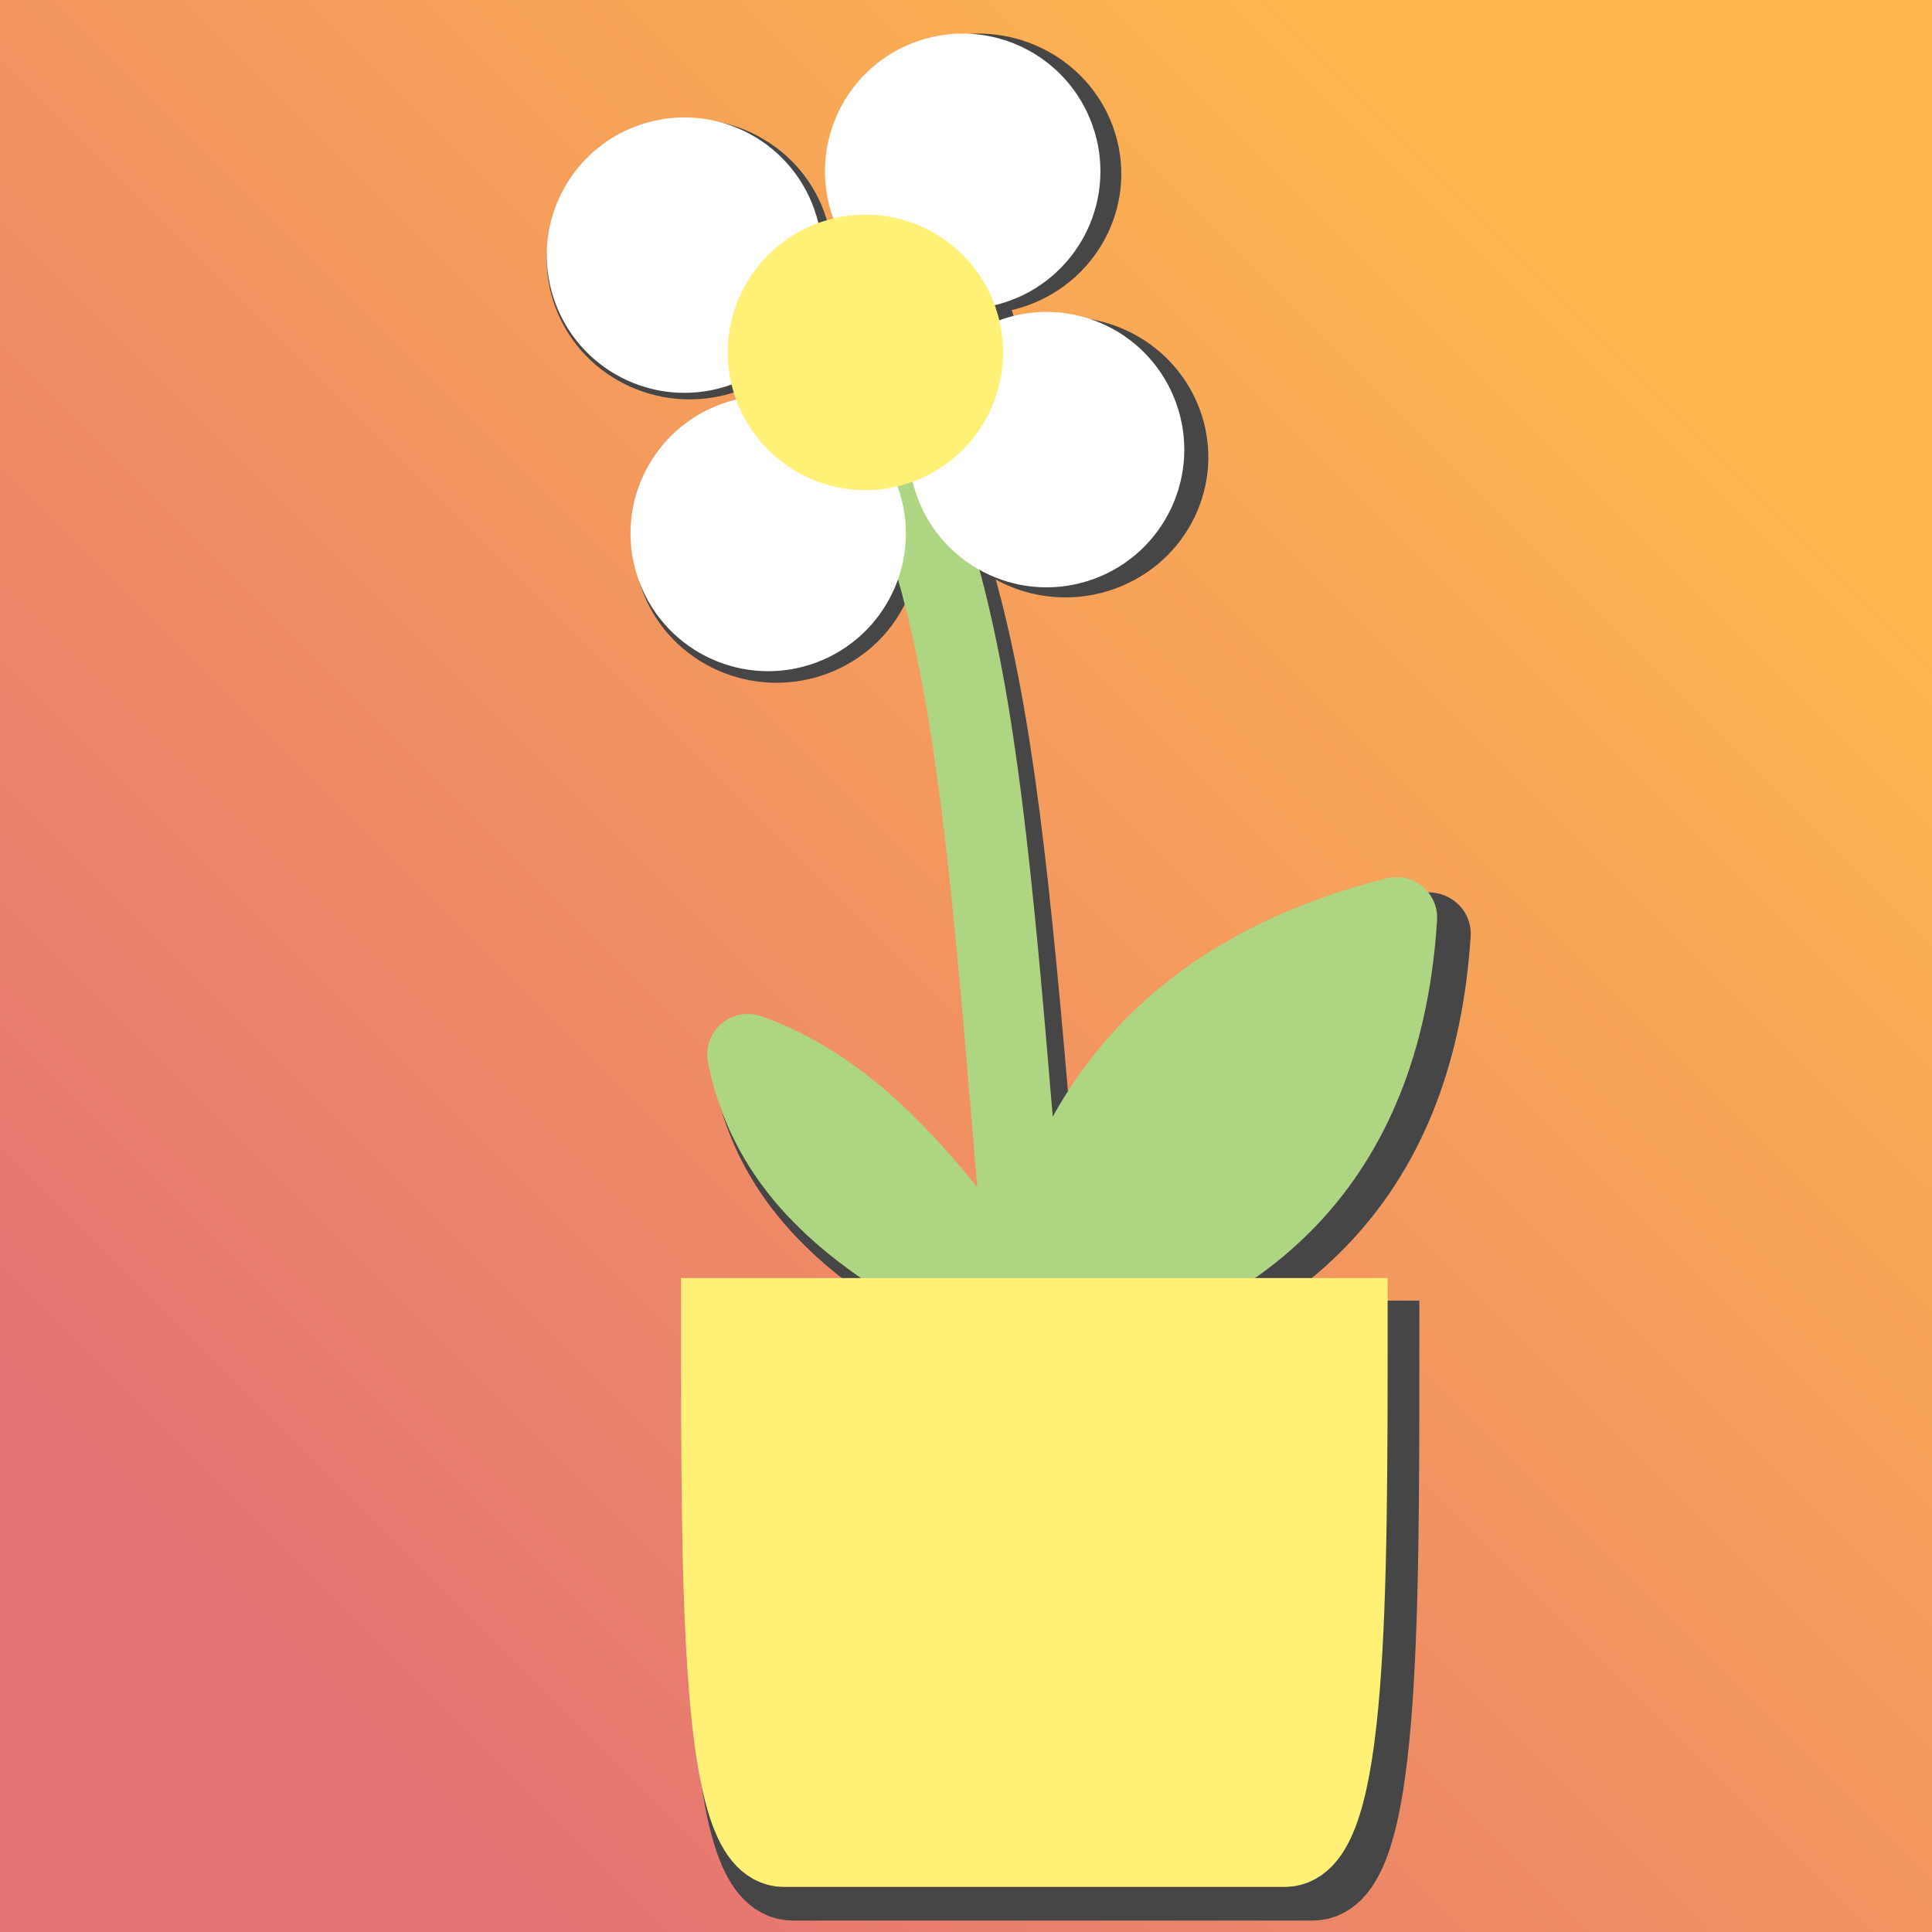
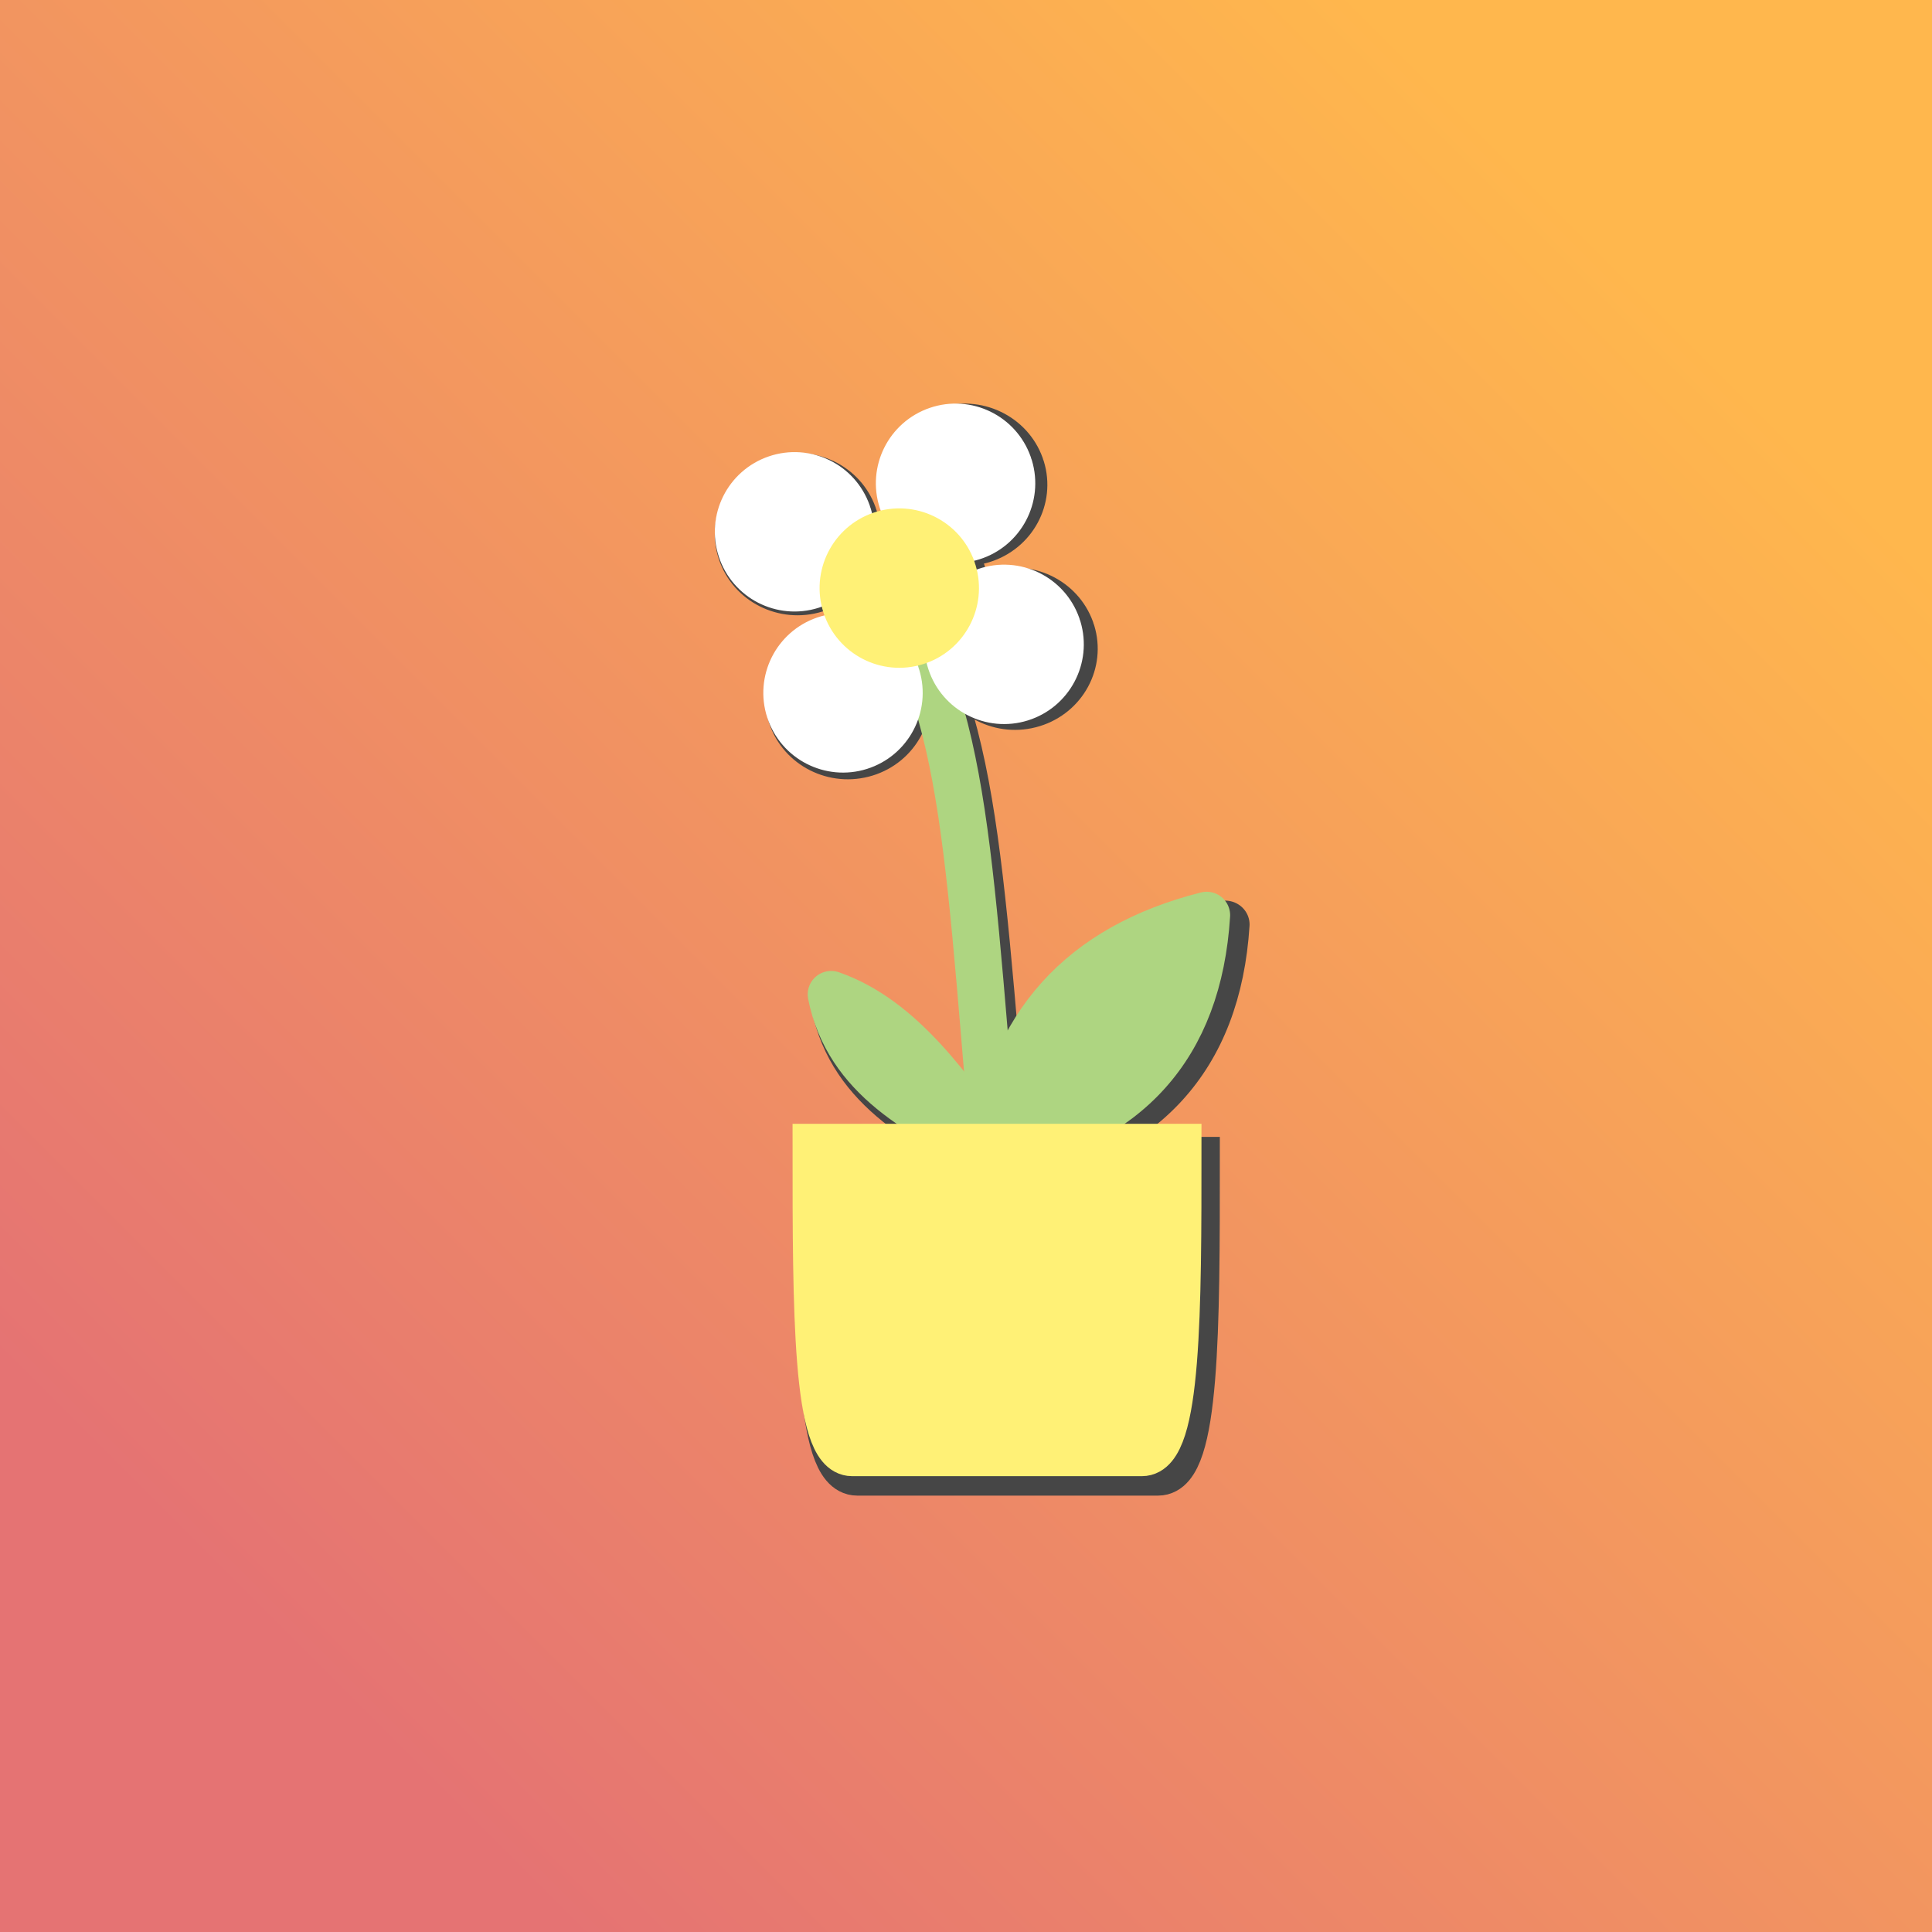
<svg xmlns="http://www.w3.org/2000/svg" xmlns:xlink="http://www.w3.org/1999/xlink" width="115" height="115" viewBox="0 0 30.427 30.427" version="1.1" id="svg1" xml:space="preserve">
  <defs id="defs1">
    <linearGradient xlink:href="#linearGradient1" id="linearGradient2-2" x1="25.971" y1="4.456" x2="4.456" y2="25.971" gradientUnits="userSpaceOnUse" />
    <linearGradient id="linearGradient1">
      <stop style="stop-color:#ffb74d;stop-opacity:1;" offset="0" id="stop1-9" />
      <stop style="stop-color:#e57373;stop-opacity:1;" offset="1" id="stop2-1" />
    </linearGradient>
  </defs>
  <g id="layer2-3" style="display:none" transform="translate(10.98021,8.466665)">
    <rect style="display:inline;fill:#c87137;fill-opacity:1;stroke:#ffffff;stroke-width:0.239;stroke-miterlimit:0" id="rect2-3-1-1-3-2" width="26.219" height="26.219" x="-41.13" y="13.469" />
    <rect style="display:inline;fill:#8bedde;fill-opacity:1;stroke:#ffffff;stroke-width:0.239;stroke-miterlimit:0" id="rect2-3-6" width="26.219" height="26.219" x="-40.891" y="-13.109" />
    <rect style="display:inline;fill:#ffb74d;fill-opacity:1;stroke:#ffffff;stroke-width:0.239;stroke-miterlimit:0" id="rect2-3-1-1-3" width="26.219" height="26.219" x="-67.349" y="26.578" />
    <rect style="display:inline;fill:#9575cd;fill-opacity:1;stroke:#ffffff;stroke-width:0.239;stroke-miterlimit:0" id="rect2-3-1-5" width="26.219" height="26.219" x="-67.349" y="0.12" />
    <rect style="display:inline;fill:#8fdcbe;fill-opacity:1;stroke:#ffffff;stroke-width:0.239;stroke-miterlimit:0" id="rect29" width="26.219" height="26.219" x="-67.349" y="-26.339" />
    <rect style="display:inline;fill:#e57373;fill-opacity:1;stroke:#ffffff;stroke-width:0.156;stroke-miterlimit:0" id="rect4-2" width="26.302" height="26.302" x="-93.849" y="39.766" />
    <rect style="display:inline;fill:#64b5f6;fill-opacity:1;stroke:#ffffff;stroke-width:0.275;stroke-miterlimit:0" id="rect3-9" width="26.184" height="26.184" x="-93.79" y="13.367" />
    <rect style="display:inline;fill:#fff176;fill-opacity:1;stroke:#ffffff;stroke-width:0.156;stroke-miterlimit:0" id="rect4-7-1" width="26.302" height="26.302" x="-93.849" y="-13.151" />
    <rect style="display:inline;fill:#aed581;fill-opacity:1;stroke:#ffffff;stroke-width:0.239;stroke-miterlimit:0" id="rect2-2" width="26.219" height="26.219" x="-93.807" y="-39.568" />
  </g>
  <g id="g1" style="display:inline" />
  <g id="g55-0" style="display:inline">
    <rect style="display:inline;opacity:1;fill:url(#linearGradient2-2);fill-opacity:1;stroke:none;stroke-width:41.832;stroke-linecap:round;stroke-linejoin:round" id="rect2-9" width="30.427" height="30.427" x="-1.7763568e-15" y="-1.7763568e-15" />
  </g>
  <g id="g7" style="display:none">
    <rect style="display:inline;opacity:1;fill:url(#linearGradient2-2);fill-opacity:1;stroke:none;stroke-width:41.832;stroke-linecap:round;stroke-linejoin:round" id="rect19" width="30.427" height="30.427" x="-1.7763568e-15" y="-1.7763568e-15" />
  </g>
  <g id="g54" style="display:inline" />
  <g id="g14" style="display:none">
    <rect style="opacity:1;fill:#000000;fill-opacity:0;stroke:none;stroke-width:41.832;stroke-linecap:round;stroke-linejoin:round" id="rect13" width="30.427" height="30.427" x="-1.7763568e-15" y="-1.7763568e-15" />
  </g>
  <g id="g72" />
-   <g id="g29" style="display:none">
+   <g id="g29" style="display:inline">
    <rect style="opacity:1;fill:#000000;fill-opacity:0;stroke:none;stroke-width:41.832;stroke-linecap:round;stroke-linejoin:round" id="rect7" width="30.427" height="30.427" x="-1.7763568e-15" y="-1.7763568e-15" />
+     <g id="g39" transform="matrix(0.3161237,0,0,0.3161237,10.33195,13.69867)" style="display:inline">
+       <g id="g28" transform="matrix(1.037738,0,0,1.018134,-0.110953,0.4213698)" style="display:inline">
+         <g id="g20" style="display:inline" transform="matrix(1.830666,0,0,1.830666,-12.83357,-24.19462)">
+           <path style="display:inline;opacity:1;fill:none;stroke:#464646;stroke-width:1.277;stroke-linecap:round;stroke-linejoin:round;stroke-miterlimit:0;stroke-dasharray:none;stroke-opacity:1" d="m 12.674,4.786 c 2.689,3.501 2.766,6.939 3.538,16.088" id="path16" />
+           <path style="display:inline;opacity:1;fill:#464646;fill-opacity:1;stroke:#464646;stroke-width:1.277;stroke-linecap:round;stroke-linejoin:round;stroke-miterlimit:0;stroke-dasharray:none;stroke-opacity:1" d="m 16.211,20.874 c 3.631,-0.704 5.559,-2.845 5.784,-6.422 -3.418,0.863 -5.346,3.004 -5.784,6.422 z" id="path17" />
+           <path style="display:inline;opacity:1;fill:#aed581;fill-opacity:1;stroke:#464646;stroke-width:1.277;stroke-linecap:round;stroke-linejoin:round;stroke-miterlimit:0;stroke-dasharray:none;stroke-opacity:1" d="m 16.211,20.874 c -1.978,-0.973 -3.986,-1.999 -4.435,-4.267 1.936,0.672 3.264,2.644 4.435,4.267 z" id="path20" />
+         </g>
+         <g id="g27" style="display:inline" transform="matrix(2.098328,0,0,2.098328,3.670844,-7.474937)">
+           <path style="display:inline;fill:#464646;fill-opacity:1;stroke:#464646;stroke-width:0.778;stroke-linecap:round;stroke-linejoin:round;stroke-miterlimit:0;stroke-dasharray:none;stroke-opacity:1" id="path21" d="M 4.264,-3.829 A 1.503,1.503 0 0 1 2.779,-2.326 1.503,1.503 0 0 1 1.258,-3.794 1.503,1.503 0 0 1 2.708,-5.331 1.503,1.503 0 0 1 4.262,-3.9" transform="rotate(-16.76784)" />
+           <path style="display:inline;fill:#464646;fill-opacity:1;stroke:#464646;stroke-width:0.778;stroke-linecap:round;stroke-linejoin:round;stroke-miterlimit:0;stroke-dasharray:none;stroke-opacity:1" id="path22" d="M 8.257,-3.829 A 1.503,1.503 0 0 1 6.771,-2.326 1.503,1.503 0 0 1 5.251,-3.794 1.503,1.503 0 0 1 6.7,-5.331 1.503,1.503 0 0 1 8.255,-3.9" transform="rotate(-16.76784)" />
+           <path style="display:inline;fill:#464646;fill-opacity:1;stroke:#464646;stroke-width:0.778;stroke-linecap:round;stroke-linejoin:round;stroke-miterlimit:0;stroke-dasharray:none;stroke-opacity:1" id="path23" d="M 8.257,0.165 A 1.503,1.503 0 0 1 6.771,1.668 1.503,1.503 0 0 1 5.251,0.2 1.503,1.503 0 0 1 6.7,-1.337 1.503,1.503 0 0 1 8.255,0.094" transform="rotate(-16.76784)" />
+           <path style="display:inline;fill:#464646;fill-opacity:1;stroke:#464646;stroke-width:0.778;stroke-linecap:round;stroke-linejoin:round;stroke-miterlimit:0;stroke-dasharray:none;stroke-opacity:1" id="path24" d="M 4.262,0.165 A 1.503,1.503 0 0 1 2.777,1.668 1.503,1.503 0 0 1 1.257,0.2 1.503,1.503 0 0 1 2.706,-1.337 1.503,1.503 0 0 1 4.261,0.094" transform="rotate(-16.76784)" />
+           <path style="display:inline;opacity:1;fill:#464646;fill-opacity:1;stroke:#464646;stroke-width:0.778;stroke-linecap:round;stroke-linejoin:round;stroke-miterlimit:0;stroke-dasharray:none;stroke-opacity:1" id="path25" d="M 6.259,-1.832 A 1.503,1.503 0 0 1 4.774,-0.329 1.503,1.503 0 0 1 3.254,-1.797 1.503,1.503 0 0 1 4.703,-3.334 1.503,1.503 0 0 1 6.258,-1.903" transform="rotate(-16.76784)" />
+           <path style="opacity:1;fill:#000000;fill-opacity:1;stroke:#464646;stroke-width:0.428;stroke-linecap:round;stroke-linejoin:round;stroke-miterlimit:0;stroke-dasharray:none;stroke-opacity:1" d="M 11.324,4.64 6.278,10.243" id="path26" />
+           <path style="opacity:1;fill:#000000;fill-opacity:1;stroke:none;stroke-width:0.428;stroke-linecap:round;stroke-linejoin:round;stroke-miterlimit:0;stroke-dasharray:none;stroke-opacity:1" d="M 2.408,6.521 6.278,10.243" id="path27" />
+         </g>
+         <path id="path28" style="display:inline;fill:#464646;fill-opacity:1;stroke:#464646;stroke-width:2.319;stroke-linecap:square;stroke-dasharray:none;stroke-opacity:1" d="m 7.961,13.813 c 0,8.125 0,15.235 1.805,15.235 H 24.209 c 1.805,0 1.805,-7.11 1.805,-15.235 z" />
+       </g>
+       <g id="g31" style="display:inline" transform="matrix(1.830666,0,0,1.830666,-12.83357,-24.19462)">
+         <path style="display:inline;opacity:1;fill:none;stroke:#aed581;stroke-width:1.277;stroke-linecap:round;stroke-linejoin:round;stroke-miterlimit:0;stroke-dasharray:none;stroke-opacity:1" d="m 12.674,4.786 c 2.689,3.501 2.766,6.939 3.538,16.088" id="path29" />
+         <path style="display:inline;opacity:1;fill:#aed581;fill-opacity:1;stroke:#aed581;stroke-width:1.277;stroke-linecap:round;stroke-linejoin:round;stroke-miterlimit:0;stroke-dasharray:none;stroke-opacity:1" d="m 16.211,20.874 c 3.631,-0.704 5.559,-2.845 5.784,-6.422 -3.418,0.863 -5.346,3.004 -5.784,6.422 z" id="path30" />
+         <path style="display:inline;opacity:1;fill:#aed581;fill-opacity:1;stroke:#aed581;stroke-width:1.277;stroke-linecap:round;stroke-linejoin:round;stroke-miterlimit:0;stroke-dasharray:none;stroke-opacity:1" d="m 16.211,20.874 c -1.978,-0.973 -3.986,-1.999 -4.435,-4.267 1.936,0.672 3.264,2.644 4.435,4.267 z" id="path31" />
+       </g>
+       <g id="g38" style="display:inline" transform="matrix(2.098328,0,0,2.098328,3.670844,-7.474937)">
+         <path style="display:inline;fill:#ffffff;stroke:#ffffff;stroke-width:0.778;stroke-linecap:round;stroke-linejoin:round;stroke-miterlimit:0;stroke-dasharray:none;stroke-opacity:1" id="path32" d="M 4.264,-3.829 A 1.503,1.503 0 0 1 2.779,-2.326 1.503,1.503 0 0 1 1.258,-3.794 1.503,1.503 0 0 1 2.708,-5.331 1.503,1.503 0 0 1 4.262,-3.9" transform="rotate(-16.76784)" />
+         <path style="display:inline;fill:#ffffff;stroke:#ffffff;stroke-width:0.778;stroke-linecap:round;stroke-linejoin:round;stroke-miterlimit:0;stroke-dasharray:none;stroke-opacity:1" id="path33" d="M 8.257,-3.829 A 1.503,1.503 0 0 1 6.771,-2.326 1.503,1.503 0 0 1 5.251,-3.794 1.503,1.503 0 0 1 6.7,-5.331 1.503,1.503 0 0 1 8.255,-3.9" transform="rotate(-16.76784)" />
+         <path style="display:inline;fill:#ffffff;stroke:#ffffff;stroke-width:0.778;stroke-linecap:round;stroke-linejoin:round;stroke-miterlimit:0;stroke-dasharray:none;stroke-opacity:1" id="path34" d="M 8.257,0.165 A 1.503,1.503 0 0 1 6.771,1.668 1.503,1.503 0 0 1 5.251,0.2 1.503,1.503 0 0 1 6.7,-1.337 1.503,1.503 0 0 1 8.255,0.094" transform="rotate(-16.76784)" />
+         <path style="display:inline;fill:#ffffff;stroke:#ffffff;stroke-width:0.778;stroke-linecap:round;stroke-linejoin:round;stroke-miterlimit:0;stroke-dasharray:none;stroke-opacity:1" id="path35" d="M 4.262,0.165 A 1.503,1.503 0 0 1 2.777,1.668 1.503,1.503 0 0 1 1.257,0.2 1.503,1.503 0 0 1 2.706,-1.337 1.503,1.503 0 0 1 4.261,0.094" transform="rotate(-16.76784)" />
+         <path style="display:inline;opacity:1;fill:#fff176;fill-opacity:1;stroke:#fff176;stroke-width:0.778;stroke-linecap:round;stroke-linejoin:round;stroke-miterlimit:0;stroke-dasharray:none;stroke-opacity:1" id="path36" d="M 6.259,-1.832 A 1.503,1.503 0 0 1 4.774,-0.329 1.503,1.503 0 0 1 3.254,-1.797 1.503,1.503 0 0 1 4.703,-3.334 1.503,1.503 0 0 1 6.258,-1.903" transform="rotate(-16.76784)" />
+         <path style="opacity:1;fill:#000000;fill-opacity:1;stroke:none;stroke-width:0.428;stroke-linecap:round;stroke-linejoin:round;stroke-miterlimit:0;stroke-dasharray:none;stroke-opacity:1" d="M 11.324,4.64 6.278,10.243" id="path37" />
+         <path style="opacity:1;fill:#000000;fill-opacity:1;stroke:none;stroke-width:0.428;stroke-linecap:round;stroke-linejoin:round;stroke-miterlimit:0;stroke-dasharray:none;stroke-opacity:1" d="M 2.408,6.521 6.278,10.243" id="path38" />
+       </g>
+       <path id="path39" style="display:inline;fill:#fff176;fill-opacity:1;stroke:#fff176;stroke-width:2.319;stroke-linecap:square;stroke-dasharray:none;stroke-opacity:1" d="m 7.961,13.813 c 0,8.125 0,15.235 1.805,15.235 H 24.209 c 1.805,0 1.805,-7.11 1.805,-15.235 z" />
+     </g>
  </g>
-   <g id="layer5" style="display:inline">
+   <g id="layer5" style="display:none">
    <rect style="opacity:1;fill:#000000;fill-opacity:0;stroke:none;stroke-width:41.832;stroke-linecap:round;stroke-linejoin:round" id="rect5" width="30.427" height="30.427" x="-1.7763568e-15" y="-1.7763568e-15" />
-     <g id="g16" transform="matrix(0.5668635,0,0,0.5561548,6.949717,13.44646)">
-       <g id="g8" style="display:inline" transform="matrix(1.830666,0,0,1.830666,-12.83357,-24.19462)">
-         <path style="display:inline;opacity:1;fill:none;stroke:#464646;stroke-width:1.277;stroke-linecap:round;stroke-linejoin:round;stroke-miterlimit:0;stroke-dasharray:none;stroke-opacity:1" d="m 12.674,4.786 c 2.689,3.501 2.766,6.939 3.538,16.088" id="path1" />
-         <path style="display:inline;opacity:1;fill:#464646;fill-opacity:1;stroke:#464646;stroke-width:1.277;stroke-linecap:round;stroke-linejoin:round;stroke-miterlimit:0;stroke-dasharray:none;stroke-opacity:1" d="m 16.211,20.874 c 3.631,-0.704 5.559,-2.845 5.784,-6.422 -3.418,0.863 -5.346,3.004 -5.784,6.422 z" id="path6" />
-         <path style="display:inline;opacity:1;fill:#aed581;fill-opacity:1;stroke:#464646;stroke-width:1.277;stroke-linecap:round;stroke-linejoin:round;stroke-miterlimit:0;stroke-dasharray:none;stroke-opacity:1" d="m 16.211,20.874 c -1.978,-0.973 -3.986,-1.999 -4.435,-4.267 1.936,0.672 3.264,2.644 4.435,4.267 z" id="path7" />
+     <g id="layer1" transform="matrix(0.5462492,0,0,0.5462492,7.010325,13.21629)">
+       <g id="g16" transform="matrix(1.037738,0,0,1.018134,-0.110953,0.4213698)" style="display:inline">
+         <g id="g8" style="display:inline" transform="matrix(1.830666,0,0,1.830666,-12.83357,-24.19462)">
+           <path style="display:inline;opacity:1;fill:none;stroke:#464646;stroke-width:1.277;stroke-linecap:round;stroke-linejoin:round;stroke-miterlimit:0;stroke-dasharray:none;stroke-opacity:1" d="m 12.674,4.786 c 2.689,3.501 2.766,6.939 3.538,16.088" id="path1" />
+           <path style="display:inline;opacity:1;fill:#464646;fill-opacity:1;stroke:#464646;stroke-width:1.277;stroke-linecap:round;stroke-linejoin:round;stroke-miterlimit:0;stroke-dasharray:none;stroke-opacity:1" d="m 16.211,20.874 c 3.631,-0.704 5.559,-2.845 5.784,-6.422 -3.418,0.863 -5.346,3.004 -5.784,6.422 z" id="path6" />
+           <path style="display:inline;opacity:1;fill:#aed581;fill-opacity:1;stroke:#464646;stroke-width:1.277;stroke-linecap:round;stroke-linejoin:round;stroke-miterlimit:0;stroke-dasharray:none;stroke-opacity:1" d="m 16.211,20.874 c -1.978,-0.973 -3.986,-1.999 -4.435,-4.267 1.936,0.672 3.264,2.644 4.435,4.267 z" id="path7" />
+         </g>
+         <g id="g15" style="display:inline" transform="matrix(2.098328,0,0,2.098328,3.670844,-7.474937)">
+           <path style="display:inline;fill:#464646;fill-opacity:1;stroke:#464646;stroke-width:0.778;stroke-linecap:round;stroke-linejoin:round;stroke-miterlimit:0;stroke-dasharray:none;stroke-opacity:1" id="path8" d="M 4.264,-3.829 A 1.503,1.503 0 0 1 2.779,-2.326 1.503,1.503 0 0 1 1.258,-3.794 1.503,1.503 0 0 1 2.708,-5.331 1.503,1.503 0 0 1 4.262,-3.9" transform="rotate(-16.76784)" />
+           <path style="display:inline;fill:#464646;fill-opacity:1;stroke:#464646;stroke-width:0.778;stroke-linecap:round;stroke-linejoin:round;stroke-miterlimit:0;stroke-dasharray:none;stroke-opacity:1" id="path9" d="M 8.257,-3.829 A 1.503,1.503 0 0 1 6.771,-2.326 1.503,1.503 0 0 1 5.251,-3.794 1.503,1.503 0 0 1 6.7,-5.331 1.503,1.503 0 0 1 8.255,-3.9" transform="rotate(-16.76784)" />
+           <path style="display:inline;fill:#464646;fill-opacity:1;stroke:#464646;stroke-width:0.778;stroke-linecap:round;stroke-linejoin:round;stroke-miterlimit:0;stroke-dasharray:none;stroke-opacity:1" id="path10" d="M 8.257,0.165 A 1.503,1.503 0 0 1 6.771,1.668 1.503,1.503 0 0 1 5.251,0.2 1.503,1.503 0 0 1 6.7,-1.337 1.503,1.503 0 0 1 8.255,0.094" transform="rotate(-16.76784)" />
+           <path style="display:inline;fill:#464646;fill-opacity:1;stroke:#464646;stroke-width:0.778;stroke-linecap:round;stroke-linejoin:round;stroke-miterlimit:0;stroke-dasharray:none;stroke-opacity:1" id="path11" d="M 4.262,0.165 A 1.503,1.503 0 0 1 2.777,1.668 1.503,1.503 0 0 1 1.257,0.2 1.503,1.503 0 0 1 2.706,-1.337 1.503,1.503 0 0 1 4.261,0.094" transform="rotate(-16.76784)" />
+           <path style="display:inline;opacity:1;fill:#464646;fill-opacity:1;stroke:#464646;stroke-width:0.778;stroke-linecap:round;stroke-linejoin:round;stroke-miterlimit:0;stroke-dasharray:none;stroke-opacity:1" id="path12" d="M 6.259,-1.832 A 1.503,1.503 0 0 1 4.774,-0.329 1.503,1.503 0 0 1 3.254,-1.797 1.503,1.503 0 0 1 4.703,-3.334 1.503,1.503 0 0 1 6.258,-1.903" transform="rotate(-16.76784)" />
+           <path style="opacity:1;fill:#000000;fill-opacity:1;stroke:#464646;stroke-width:0.428;stroke-linecap:round;stroke-linejoin:round;stroke-miterlimit:0;stroke-dasharray:none;stroke-opacity:1" d="M 11.324,4.64 6.278,10.243" id="path13" />
+           <path style="opacity:1;fill:#000000;fill-opacity:1;stroke:none;stroke-width:0.428;stroke-linecap:round;stroke-linejoin:round;stroke-miterlimit:0;stroke-dasharray:none;stroke-opacity:1" d="M 2.408,6.521 6.278,10.243" id="path14" />
+         </g>
+         <path id="path15" style="display:inline;fill:#464646;fill-opacity:1;stroke:#464646;stroke-width:2.319;stroke-linecap:square;stroke-dasharray:none;stroke-opacity:1" d="m 7.961,13.813 c 0,8.125 0,15.235 1.805,15.235 H 24.209 c 1.805,0 1.805,-7.11 1.805,-15.235 z" />
      </g>
-       <g id="g15" style="display:inline" transform="matrix(2.098328,0,0,2.098328,3.670844,-7.474937)">
-         <path style="display:inline;fill:#464646;fill-opacity:1;stroke:#464646;stroke-width:0.778;stroke-linecap:round;stroke-linejoin:round;stroke-miterlimit:0;stroke-dasharray:none;stroke-opacity:1" id="path8" d="M 4.264,-3.829 A 1.503,1.503 0 0 1 2.779,-2.326 1.503,1.503 0 0 1 1.258,-3.794 1.503,1.503 0 0 1 2.708,-5.331 1.503,1.503 0 0 1 4.262,-3.9" transform="rotate(-16.76784)" />
-         <path style="display:inline;fill:#464646;fill-opacity:1;stroke:#464646;stroke-width:0.778;stroke-linecap:round;stroke-linejoin:round;stroke-miterlimit:0;stroke-dasharray:none;stroke-opacity:1" id="path9" d="M 8.257,-3.829 A 1.503,1.503 0 0 1 6.771,-2.326 1.503,1.503 0 0 1 5.251,-3.794 1.503,1.503 0 0 1 6.7,-5.331 1.503,1.503 0 0 1 8.255,-3.9" transform="rotate(-16.76784)" />
-         <path style="display:inline;fill:#464646;fill-opacity:1;stroke:#464646;stroke-width:0.778;stroke-linecap:round;stroke-linejoin:round;stroke-miterlimit:0;stroke-dasharray:none;stroke-opacity:1" id="path10" d="M 8.257,0.165 A 1.503,1.503 0 0 1 6.771,1.668 1.503,1.503 0 0 1 5.251,0.2 1.503,1.503 0 0 1 6.7,-1.337 1.503,1.503 0 0 1 8.255,0.094" transform="rotate(-16.76784)" />
-         <path style="display:inline;fill:#464646;fill-opacity:1;stroke:#464646;stroke-width:0.778;stroke-linecap:round;stroke-linejoin:round;stroke-miterlimit:0;stroke-dasharray:none;stroke-opacity:1" id="path11" d="M 4.262,0.165 A 1.503,1.503 0 0 1 2.777,1.668 1.503,1.503 0 0 1 1.257,0.2 1.503,1.503 0 0 1 2.706,-1.337 1.503,1.503 0 0 1 4.261,0.094" transform="rotate(-16.76784)" />
-         <path style="display:inline;opacity:1;fill:#464646;fill-opacity:1;stroke:#464646;stroke-width:0.778;stroke-linecap:round;stroke-linejoin:round;stroke-miterlimit:0;stroke-dasharray:none;stroke-opacity:1" id="path12" d="M 6.259,-1.832 A 1.503,1.503 0 0 1 4.774,-0.329 1.503,1.503 0 0 1 3.254,-1.797 1.503,1.503 0 0 1 4.703,-3.334 1.503,1.503 0 0 1 6.258,-1.903" transform="rotate(-16.76784)" />
-         <path style="opacity:1;fill:#000000;fill-opacity:1;stroke:#464646;stroke-width:0.428;stroke-linecap:round;stroke-linejoin:round;stroke-miterlimit:0;stroke-dasharray:none;stroke-opacity:1" d="M 11.324,4.64 6.278,10.243" id="path13" />
-         <path style="opacity:1;fill:#000000;fill-opacity:1;stroke:none;stroke-width:0.428;stroke-linecap:round;stroke-linejoin:round;stroke-miterlimit:0;stroke-dasharray:none;stroke-opacity:1" d="M 2.408,6.521 6.278,10.243" id="path14" />
-       </g>
-       <path id="path15" style="display:inline;fill:#464646;fill-opacity:1;stroke:#464646;stroke-width:2.319;stroke-linecap:square;stroke-dasharray:none;stroke-opacity:1" d="m 7.961,13.813 c 0,8.125 0,15.235 1.805,15.235 H 24.209 c 1.805,0 1.805,-7.11 1.805,-15.235 z" />
-     </g>
-     <g id="layer1" transform="matrix(0.5462492,0,0,0.5462492,7.010325,13.21629)">
      <g id="layer3" style="display:inline" transform="matrix(1.830666,0,0,1.830666,-12.83357,-24.19462)">
        <path style="display:inline;opacity:1;fill:none;stroke:#aed581;stroke-width:1.277;stroke-linecap:round;stroke-linejoin:round;stroke-miterlimit:0;stroke-dasharray:none;stroke-opacity:1" d="m 12.674,4.786 c 2.689,3.501 2.766,6.939 3.538,16.088" id="path2" />
        <path style="display:inline;opacity:1;fill:#aed581;fill-opacity:1;stroke:#aed581;stroke-width:1.277;stroke-linecap:round;stroke-linejoin:round;stroke-miterlimit:0;stroke-dasharray:none;stroke-opacity:1" d="m 16.211,20.874 c 3.631,-0.704 5.559,-2.845 5.784,-6.422 -3.418,0.863 -5.346,3.004 -5.784,6.422 z" id="path4" />
        <path style="display:inline;opacity:1;fill:#aed581;fill-opacity:1;stroke:#aed581;stroke-width:1.277;stroke-linecap:round;stroke-linejoin:round;stroke-miterlimit:0;stroke-dasharray:none;stroke-opacity:1" d="m 16.211,20.874 c -1.978,-0.973 -3.986,-1.999 -4.435,-4.267 1.936,0.672 3.264,2.644 4.435,4.267 z" id="path5" />
      </g>
      <g id="layer2" style="display:inline" transform="matrix(2.098328,0,0,2.098328,3.670844,-7.474937)">
        <path style="display:inline;fill:#ffffff;stroke:#ffffff;stroke-width:0.778;stroke-linecap:round;stroke-linejoin:round;stroke-miterlimit:0;stroke-dasharray:none;stroke-opacity:1" id="path3-6-3-1" d="M 4.264,-3.829 A 1.503,1.503 0 0 1 2.779,-2.326 1.503,1.503 0 0 1 1.258,-3.794 1.503,1.503 0 0 1 2.708,-5.331 1.503,1.503 0 0 1 4.262,-3.9" transform="rotate(-16.76784)" />
        <path style="display:inline;fill:#ffffff;stroke:#ffffff;stroke-width:0.778;stroke-linecap:round;stroke-linejoin:round;stroke-miterlimit:0;stroke-dasharray:none;stroke-opacity:1" id="path3-6-3-1-0" d="M 8.257,-3.829 A 1.503,1.503 0 0 1 6.771,-2.326 1.503,1.503 0 0 1 5.251,-3.794 1.503,1.503 0 0 1 6.7,-5.331 1.503,1.503 0 0 1 8.255,-3.9" transform="rotate(-16.76784)" />
        <path style="display:inline;fill:#ffffff;stroke:#ffffff;stroke-width:0.778;stroke-linecap:round;stroke-linejoin:round;stroke-miterlimit:0;stroke-dasharray:none;stroke-opacity:1" id="path3-6-3-1-0-4" d="M 8.257,0.165 A 1.503,1.503 0 0 1 6.771,1.668 1.503,1.503 0 0 1 5.251,0.2 1.503,1.503 0 0 1 6.7,-1.337 1.503,1.503 0 0 1 8.255,0.094" transform="rotate(-16.76784)" />
        <path style="display:inline;fill:#ffffff;stroke:#ffffff;stroke-width:0.778;stroke-linecap:round;stroke-linejoin:round;stroke-miterlimit:0;stroke-dasharray:none;stroke-opacity:1" id="path3-6-3-1-0-4-9" d="M 4.262,0.165 A 1.503,1.503 0 0 1 2.777,1.668 1.503,1.503 0 0 1 1.257,0.2 1.503,1.503 0 0 1 2.706,-1.337 1.503,1.503 0 0 1 4.261,0.094" transform="rotate(-16.76784)" />
        <path style="display:inline;opacity:1;fill:#fff176;fill-opacity:1;stroke:#fff176;stroke-width:0.778;stroke-linecap:round;stroke-linejoin:round;stroke-miterlimit:0;stroke-dasharray:none;stroke-opacity:1" id="path3" d="M 6.259,-1.832 A 1.503,1.503 0 0 1 4.774,-0.329 1.503,1.503 0 0 1 3.254,-1.797 1.503,1.503 0 0 1 4.703,-3.334 1.503,1.503 0 0 1 6.258,-1.903" transform="rotate(-16.76784)" />
        <path style="opacity:1;fill:#000000;fill-opacity:1;stroke:none;stroke-width:0.428;stroke-linecap:round;stroke-linejoin:round;stroke-miterlimit:0;stroke-dasharray:none;stroke-opacity:1" d="M 11.324,4.64 6.278,10.243" id="path18" />
        <path style="opacity:1;fill:#000000;fill-opacity:1;stroke:none;stroke-width:0.428;stroke-linecap:round;stroke-linejoin:round;stroke-miterlimit:0;stroke-dasharray:none;stroke-opacity:1" d="M 2.408,6.521 6.278,10.243" id="path19" />
      </g>
      <path id="path55" style="display:inline;fill:#fff176;fill-opacity:1;stroke:#fff176;stroke-width:2.319;stroke-linecap:square;stroke-dasharray:none;stroke-opacity:1" d="m 7.961,13.813 c 0,8.125 0,15.235 1.805,15.235 H 24.209 c 1.805,0 1.805,-7.11 1.805,-15.235 z" />
    </g>
-     <g id="layer4" />
  </g>
</svg>
